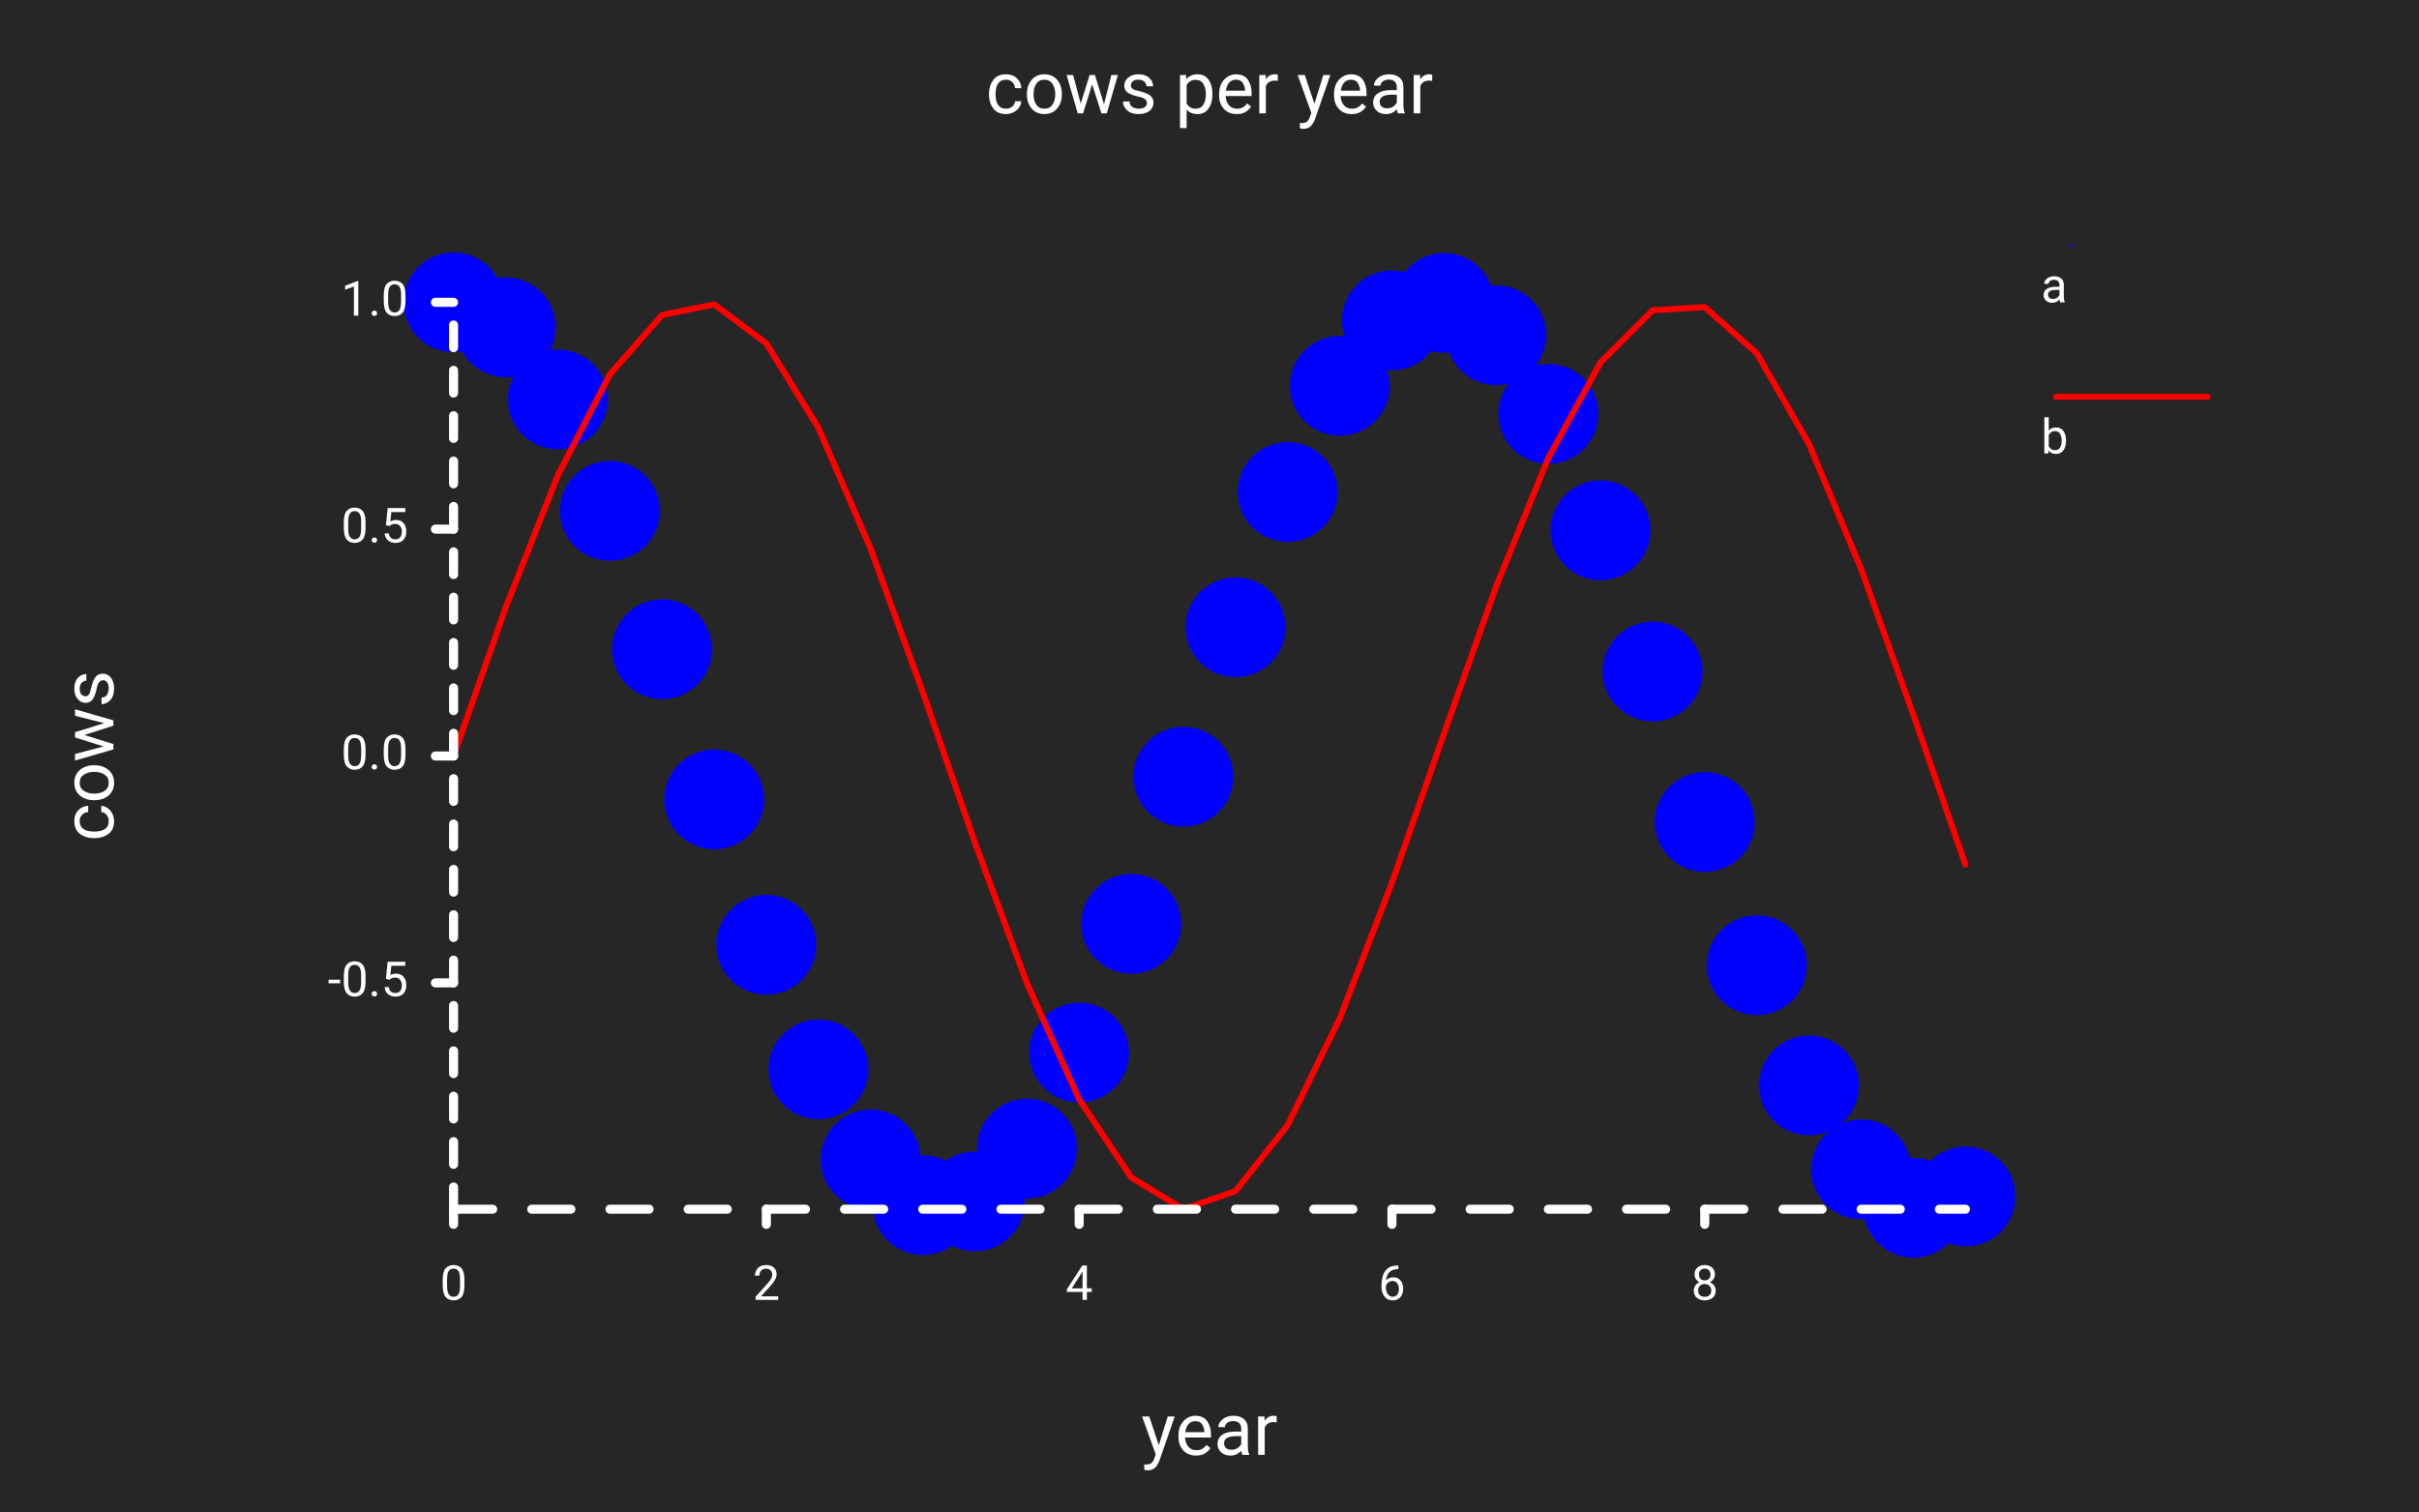
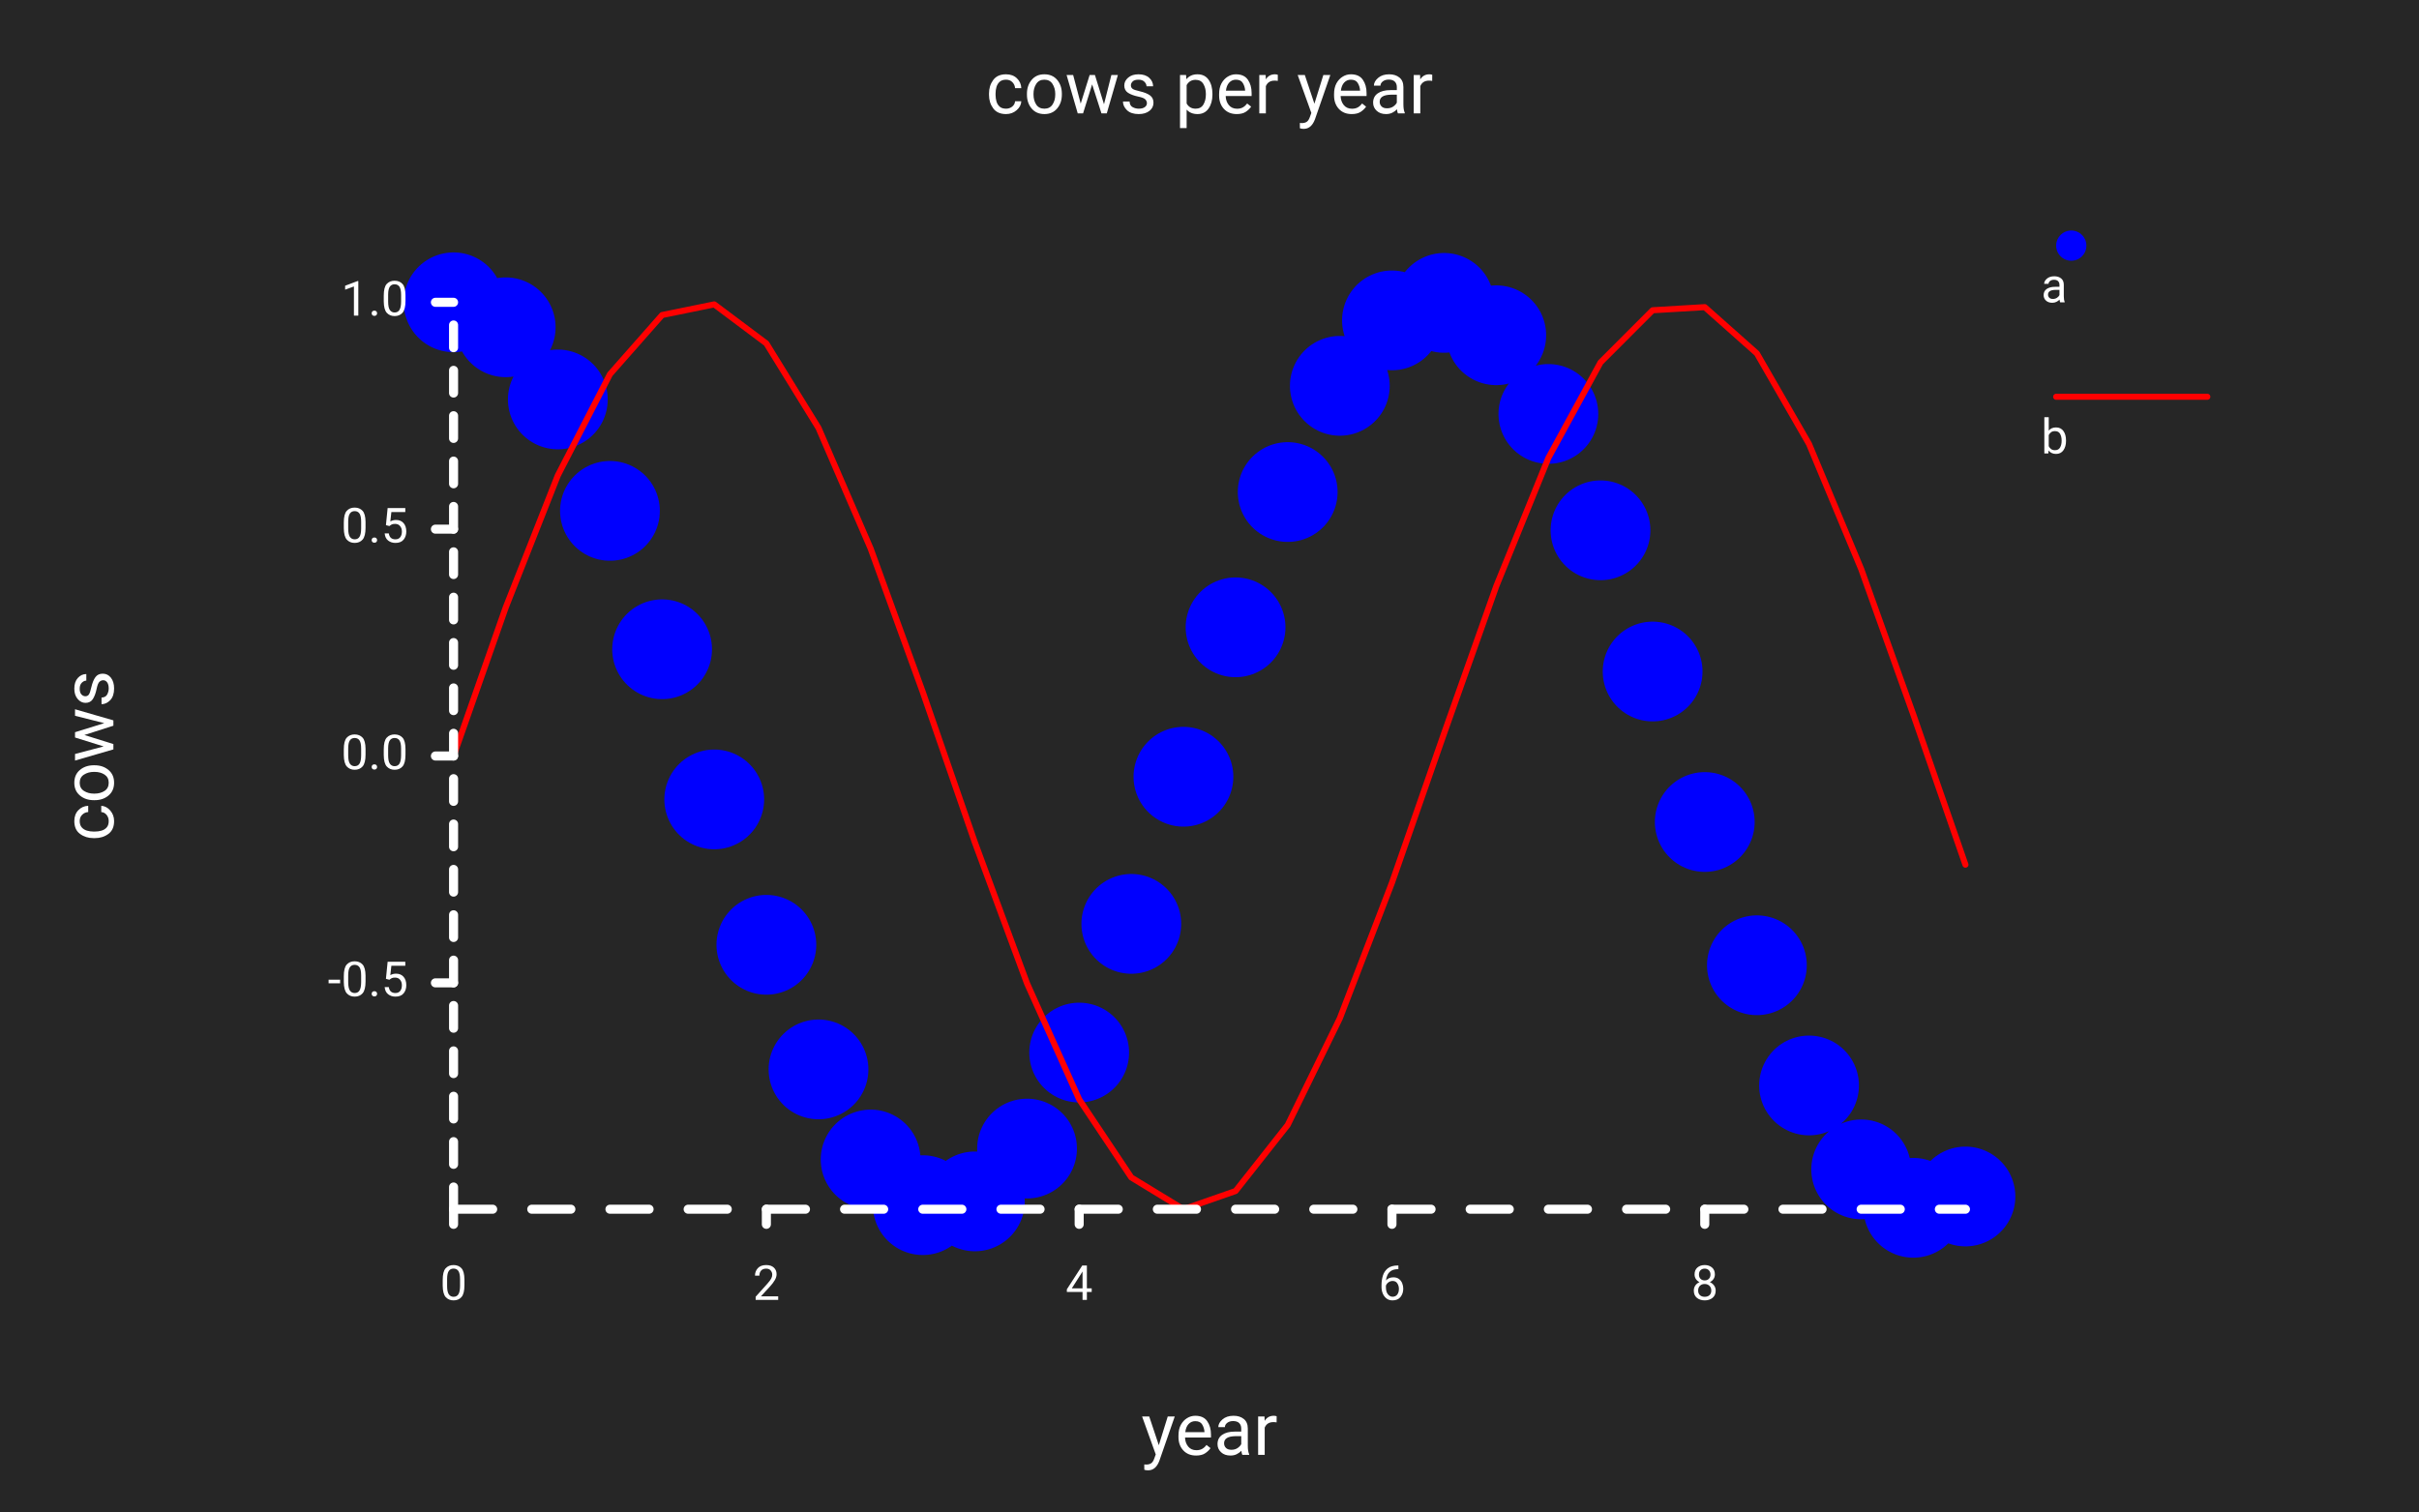
<svg xmlns="http://www.w3.org/2000/svg" class="poloto" width="800" height="500" viewBox="0 0 800 500">
  <style>
.poloto{
  stroke-linecap:round;
  stroke-linejoin:round;
  font-family:Roboto,sans-serif;
  font-size:16px;
}
.poloto_background{fill:#262626;}
.poloto_scatter{stroke-width:7}
.poloto_tick_line{stroke:dimgray;stroke-width:0.5}
.poloto_line{stroke-width:2}
.poloto_text{fill: white;}
.poloto_axis_lines{stroke: white;stroke-width:3;fill:none;stroke-dasharray:none}
.poloto_title{font-size:24px;dominant-baseline:start;text-anchor:middle;}
.poloto_xname{font-size:24px;dominant-baseline:start;text-anchor:middle;}
.poloto_yname{font-size:24px;dominant-baseline:start;text-anchor:middle;}
.poloto0stroke{stroke:blue;}
.poloto1stroke{stroke:red;}
.poloto2stroke{stroke:green;}
.poloto3stroke{stroke:gold;}
.poloto4stroke{stroke:aqua;}
.poloto5stroke{stroke:lime;}
.poloto6stroke{stroke:orange;}
.poloto7stroke{stroke:chocolate;}
.poloto0fill{fill:blue;}
.poloto1fill{fill:red;}
.poloto2fill{fill:green;}
.poloto3fill{fill:gold;}
.poloto4fill{fill:aqua;}
.poloto5fill{fill:lime;}
.poloto6fill{fill:orange;}
.poloto7fill{fill:chocolate;}
- .poloto_scatter{stroke-width:33;}.poloto_scatter.poloto_legend_icon{stroke-width:10}
+ .poloto_scatter{stroke-width:33;}
+ .poloto_legend_icon .poloto_scatter{stroke-width:10}
	</style>
  <circle r="1e5" class="poloto_background" />
  <path class="poloto_scatter poloto0stroke" d=" M 150.00 100.00 h 0.00 M 167.24 108.26 h 0.00 M 184.48 132.13 h 0.00 M 201.72 168.99 h 0.00 M 218.97 214.77 h 0.00 M 236.21 264.44 h 0.00 M 253.45 312.53 h 0.00 M 270.69 353.75 h 0.00 M 287.93 383.55 h 0.00 M 305.17 398.65 h 0.00 M 322.41 397.41 h 0.00 M 339.66 379.94 h 0.00 M 356.90 348.18 h 0.00 M 374.14 305.61 h 0.00 M 391.38 256.94 h 0.00 M 408.62 207.51 h 0.00 M 425.86 162.76 h 0.00 M 443.10 127.63 h 0.00 M 460.34 105.98 h 0.00 M 477.59 100.19 h 0.00 M 494.83 110.90 h 0.00 M 512.07 136.93 h 0.00 M 529.31 175.42 h 0.00 M 546.55 222.13 h 0.00 M 563.79 271.91 h 0.00 M 581.03 319.30 h 0.00 M 598.28 359.06 h 0.00 M 615.52 386.82 h 0.00 M 632.76 399.53 h 0.00 M 650.00 395.79 h 0.00" />
  <path class="poloto_line poloto1stroke" fill="none" stroke="black" d=" M 150.00 250.08 L 167.24 200.97 L 184.48 157.27 L 201.72 123.79 L 218.97 104.21 L 236.21 100.69 L 253.45 113.61 L 270.69 141.56 L 287.93 181.45 L 305.17 228.90 L 322.41 278.68 L 339.66 325.31 L 356.90 363.66 L 374.14 389.50 L 391.38 400.00 L 408.62 393.99 L 425.86 372.14 L 443.10 336.85 L 460.34 292.01 L 477.59 242.56 L 494.83 193.93 L 512.07 151.48 L 529.31 119.89 L 546.55 102.63 L 563.79 101.60 L 581.03 116.91 L 598.28 146.89 L 615.52 188.23 L 632.76 236.37 L 650.00 286.03" />
  <g class="poloto_legend_icon">
-     <line class="poloto_legend_icon poloto0stroke poloto0legend" stroke="black" x1="685" x2="685" y1="81.25" y2="81.25" />
+     <line class="poloto_scatter poloto0stroke poloto0legend" stroke="black" x1="685" x2="685" y1="81.25" y2="81.25" />
    <line class="poloto_line poloto1stroke poloto1legend" stroke="black" x1="680" x2="730" y1="131.25" y2="131.25" />
  </g>
  <g class="poloto_text poloto_legend_text">
    <text x="675" y="100">a</text>
    <text x="675" y="150">b</text>
  </g>
  <g class="poloto_labels poloto_text">
    <text class="poloto_title" x="400.00" y="37.50">cows per year</text>
    <text class="poloto_xname" x="400.00" y="481.25">year</text>
    <text class="poloto_yname" x="37.50" y="250.00" transform="rotate(-90,37.50,250.00)">cows</text>
  </g>
  <g class="poloto_tick_labels poloto_text" dominant-baseline="middle" text-anchor="end">
    <text x="135.00" y="325.12">-0.5</text>
    <text x="135.00" y="250.08">0.0</text>
    <text x="135.00" y="175.04">0.5</text>
    <text x="135.00" y="100.00">1.0</text>
  </g>
  <g class="poloto_axis_lines" stroke="black">
    <line x1="150.00" x2="144.00" y1="325.12" y2="325.12" />
    <line x1="150.00" x2="144.00" y1="250.08" y2="250.08" />
    <line x1="150.00" x2="144.00" y1="175.04" y2="175.04" />
    <line x1="150.00" x2="144.00" y1="100.00" y2="100.00" />
  </g>
  <g class="poloto_tick_labels poloto_text" dominant-baseline="start" text-anchor="middle">
    <text x="150.00" y="430.00">0</text>
    <text x="253.45" y="430.00">2</text>
    <text x="356.90" y="430.00">4</text>
    <text x="460.34" y="430.00">6</text>
    <text x="563.79" y="430.00">8</text>
  </g>
  <g class="poloto_axis_lines" stroke="black">
    <line x1="150.00" x2="150.00" y1="400.00" y2="405.00" />
    <line x1="253.45" x2="253.45" y1="400.00" y2="405.00" />
    <line x1="356.90" x2="356.90" y1="400.00" y2="405.00" />
    <line x1="460.34" x2="460.34" y1="400.00" y2="405.00" />
    <line x1="563.79" x2="563.79" y1="400.00" y2="405.00" />
  </g>
  <path stroke="black" fill="none" class="poloto_axis_lines" style="stroke-dasharray:12.931;stroke-dashoffset:-0;" d=" M 150.00 400.00 L 650.00 400.00" />
  <path stroke="black" fill="none" class="poloto_axis_lines" style="stroke-dasharray:7.504;stroke-dashoffset:-74.882;" d=" M 150.00 400.00 L 150.00 100.00" />
</svg>
